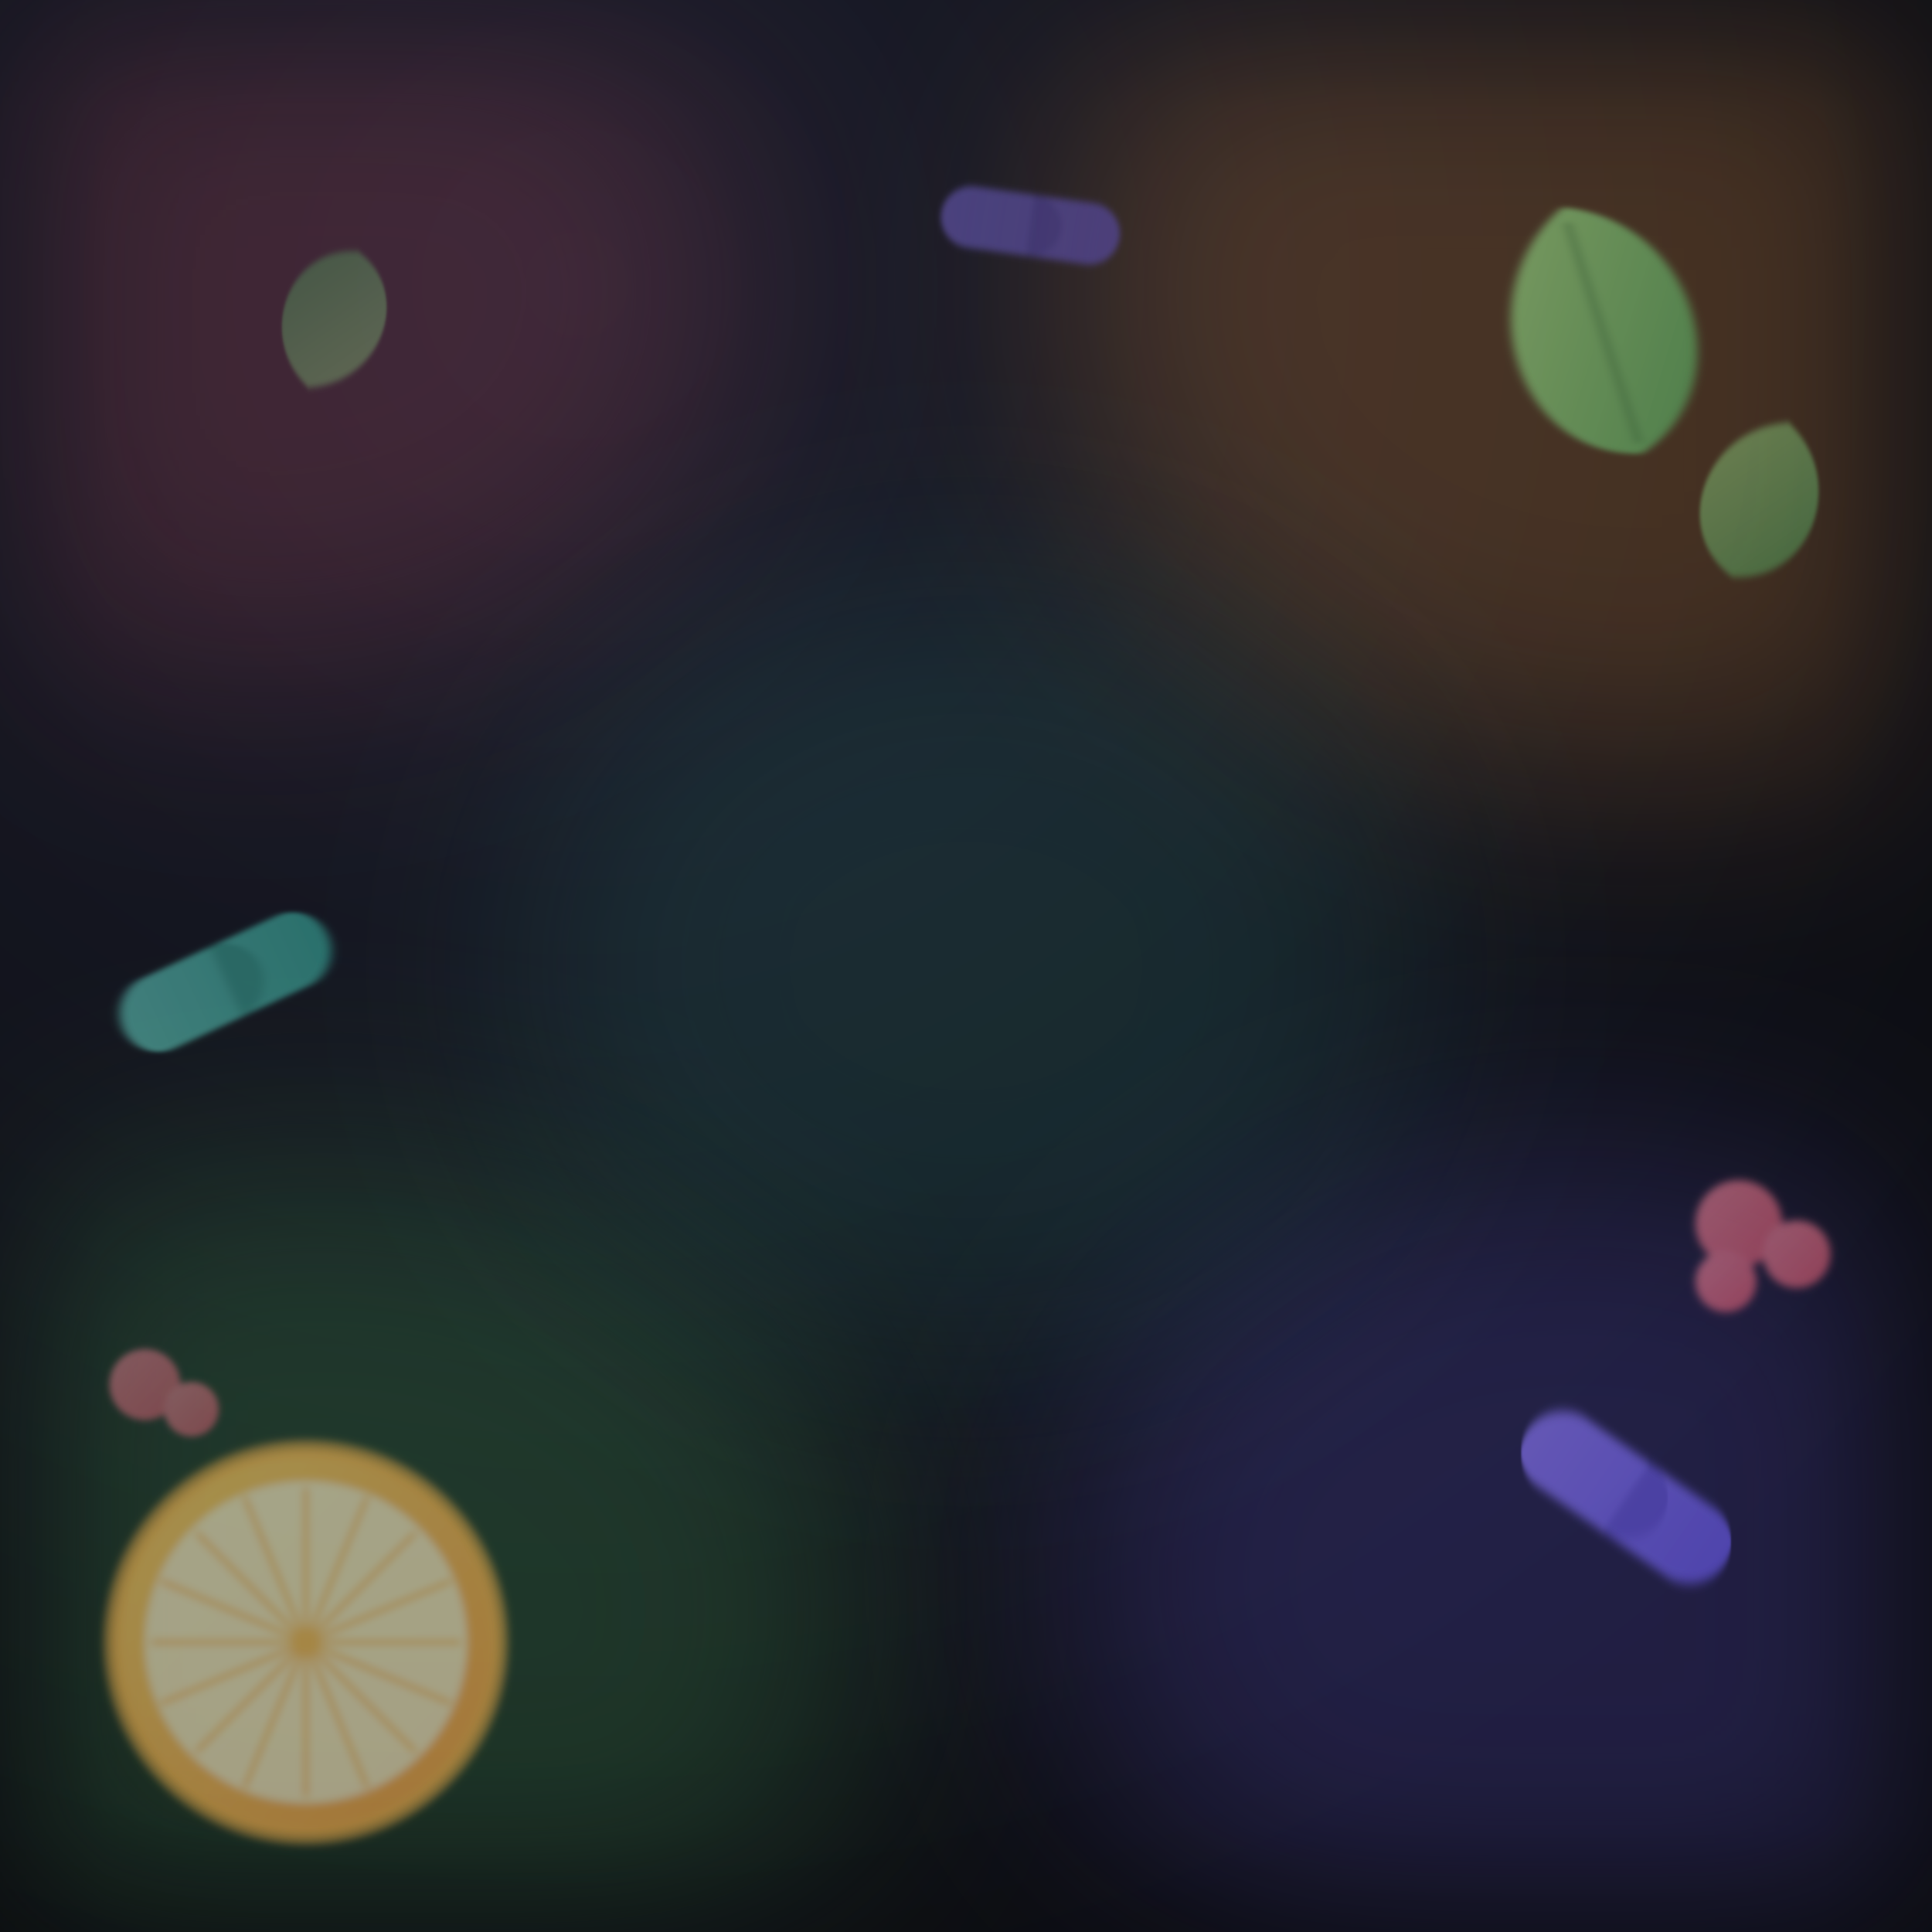
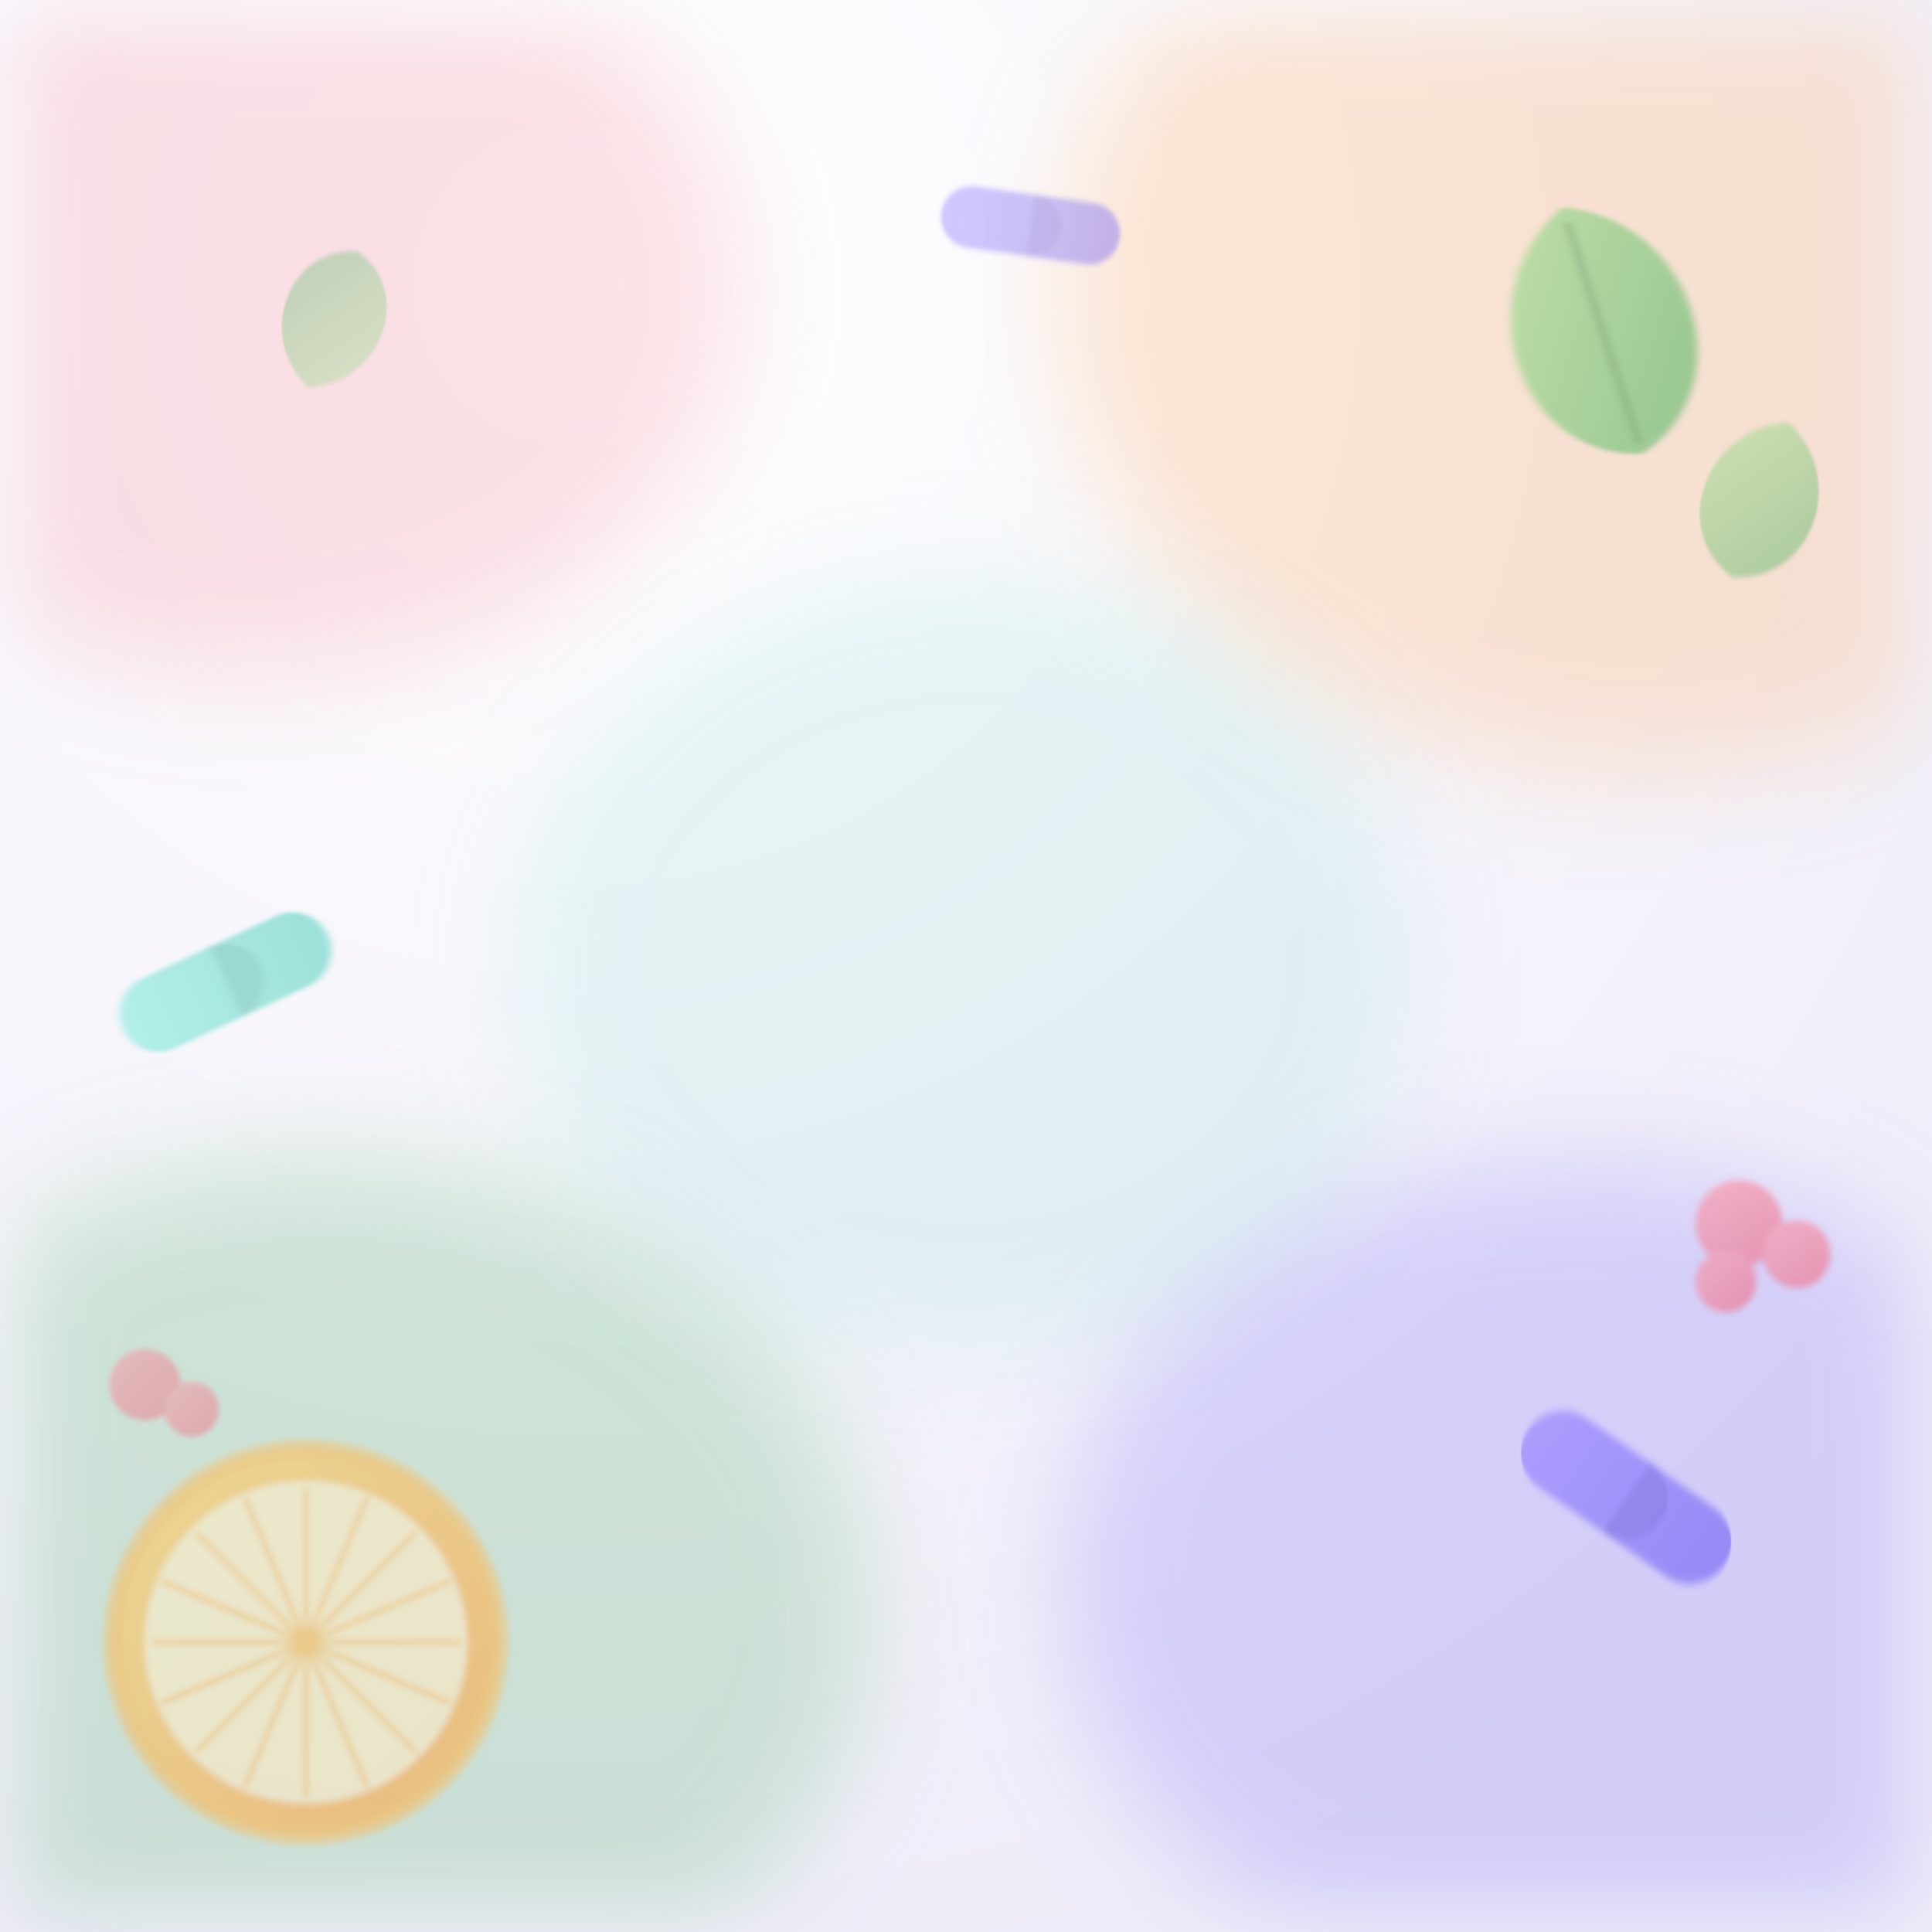
<svg xmlns="http://www.w3.org/2000/svg" viewBox="0 0 1200 1200">
  <defs>
    <radialGradient id="baseGlow" cx="30%" cy="15%" r="90%">
-       <stop offset="0%" stop-color="#1b1d2c" />
-       <stop offset="100%" stop-color="#0b0c10" />
+       <stop offset="0%" stop-color="#ffffff" />
+       <stop offset="100%" stop-color="#efecf9" />
    </radialGradient>
    <linearGradient id="leafGrad" x1="0" y1="0" x2="1" y2="1">
      <stop offset="0%" stop-color="#9ee08a" />
      <stop offset="100%" stop-color="#4fae63" />
    </linearGradient>
    <linearGradient id="orangeGrad" x1="0" y1="0" x2="1" y2="1">
      <stop offset="0%" stop-color="#ffd166" />
      <stop offset="100%" stop-color="#ff9f43" />
    </linearGradient>
    <linearGradient id="berryGrad" x1="0" y1="0" x2="1" y2="1">
      <stop offset="0%" stop-color="#ff8fa3" />
      <stop offset="100%" stop-color="#ef5f75" />
    </linearGradient>
    <linearGradient id="capsuleGradA" x1="0" y1="0" x2="1" y2="0">
      <stop offset="0%" stop-color="#8f7bff" />
      <stop offset="100%" stop-color="#6d5ef4" />
    </linearGradient>
    <linearGradient id="capsuleGradB" x1="0" y1="0" x2="1" y2="0">
      <stop offset="0%" stop-color="#6ee7d8" />
      <stop offset="100%" stop-color="#3fc9b6" />
    </linearGradient>
    <filter id="softBlur" x="-50%" y="-50%" width="200%" height="200%">
-       <feGaussianBlur stdDeviation="70" />
+       <feGaussianBlur stdDeviation="35" />
    </filter>
    <filter id="mediumBlur" x="-50%" y="-50%" width="200%" height="200%">
-       <feGaussianBlur stdDeviation="2.5" />
+       <feGaussianBlur stdDeviation="2" />
    </filter>
  </defs>
  <rect width="1200" height="1200" fill="url(#baseGlow)" />
  <ellipse cx="200" cy="1000" rx="340" ry="280" fill="#4fae63" opacity="0.24" filter="url(#softBlur)" />
  <ellipse cx="1020" cy="180" rx="360" ry="300" fill="#ff9f43" opacity="0.22" filter="url(#softBlur)" />
  <ellipse cx="980" cy="980" rx="320" ry="260" fill="#6d5ef4" opacity="0.22" filter="url(#softBlur)" />
  <ellipse cx="160" cy="180" rx="300" ry="240" fill="#ef5f75" opacity="0.18" filter="url(#softBlur)" />
  <ellipse cx="600" cy="600" rx="280" ry="240" fill="#3fc9b6" opacity="0.12" filter="url(#softBlur)" />
  <g transform="translate(190,1020)" opacity="0.6" filter="url(#mediumBlur)">
    <circle r="120" fill="url(#orangeGrad)" />
    <circle r="100" fill="#fff3d6" opacity="0.85" />
    <g stroke="#ffb64d" stroke-width="3" opacity="0.9">
      <line x1="0" y1="-96" x2="0" y2="96" />
      <line x1="-96" y1="0" x2="96" y2="0" />
      <line x1="-68" y1="-68" x2="68" y2="68" />
      <line x1="-68" y1="68" x2="68" y2="-68" />
      <line x1="-90" y1="-38" x2="90" y2="38" />
      <line x1="-90" y1="38" x2="90" y2="-38" />
      <line x1="-38" y1="-90" x2="38" y2="90" />
      <line x1="38" y1="-90" x2="-38" y2="90" />
    </g>
    <circle r="120" fill="none" stroke="#ffb64d" stroke-width="11" opacity="0.7" />
  </g>
  <g transform="translate(1000,220) rotate(-18)" opacity="0.6" filter="url(#mediumBlur)">
    <path d="M0 65 C -75 44 -75 -64 0 -96 C 75 -64 75 44 0 65 Z" fill="url(#leafGrad)" />
    <path d="M0 58 C 0 10 0 -30 0 -86" stroke="#2f7a45" stroke-width="4" fill="none" opacity="0.6" />
  </g>
  <g transform="translate(1090,320) rotate(20) scale(0.68)" opacity="0.45" filter="url(#mediumBlur)">
    <path d="M0 60 C -70 40 -70 -60 0 -90 C 70 -60 70 40 0 60 Z" fill="url(#leafGrad)" />
  </g>
  <g transform="translate(210,190) rotate(200) scale(0.6)" opacity="0.35" filter="url(#mediumBlur)">
    <path d="M0 60 C -70 40 -70 -60 0 -90 C 70 -60 70 40 0 60 Z" fill="url(#leafGrad)" />
  </g>
  <g transform="translate(1010,930) rotate(35)" opacity="0.6" filter="url(#mediumBlur)">
    <rect x="-74" y="-26" width="148" height="52" rx="26" fill="url(#capsuleGradA)" />
    <path d="M0 -26 A26 26 0 0 1 0 26 Z" fill="#4a3fc2" opacity="0.4" />
  </g>
  <g transform="translate(140,610) rotate(-25)" opacity="0.5" filter="url(#mediumBlur)">
    <rect x="-70" y="-24" width="140" height="48" rx="24" fill="url(#capsuleGradB)" />
    <path d="M0 -24 A24 24 0 0 1 0 24 Z" fill="#238f7c" opacity="0.4" />
  </g>
  <g transform="translate(640,140) rotate(8) scale(0.8)" opacity="0.4" filter="url(#mediumBlur)">
    <rect x="-70" y="-24" width="140" height="48" rx="24" fill="url(#capsuleGradA)" />
    <path d="M0 -24 A24 24 0 0 1 0 24 Z" fill="#4a3fc2" opacity="0.4" />
  </g>
  <g transform="translate(1080,760)" opacity="0.55" filter="url(#mediumBlur)">
    <circle cx="0" cy="0" r="27" fill="url(#berryGrad)" />
    <circle cx="36" cy="19" r="21" fill="url(#berryGrad)" />
    <circle cx="-8" cy="36" r="19" fill="url(#berryGrad)" />
  </g>
  <g transform="translate(90,860) scale(0.85)" opacity="0.45" filter="url(#mediumBlur)">
    <circle cx="0" cy="0" r="26" fill="url(#berryGrad)" />
    <circle cx="34" cy="18" r="20" fill="url(#berryGrad)" />
  </g>
</svg>
